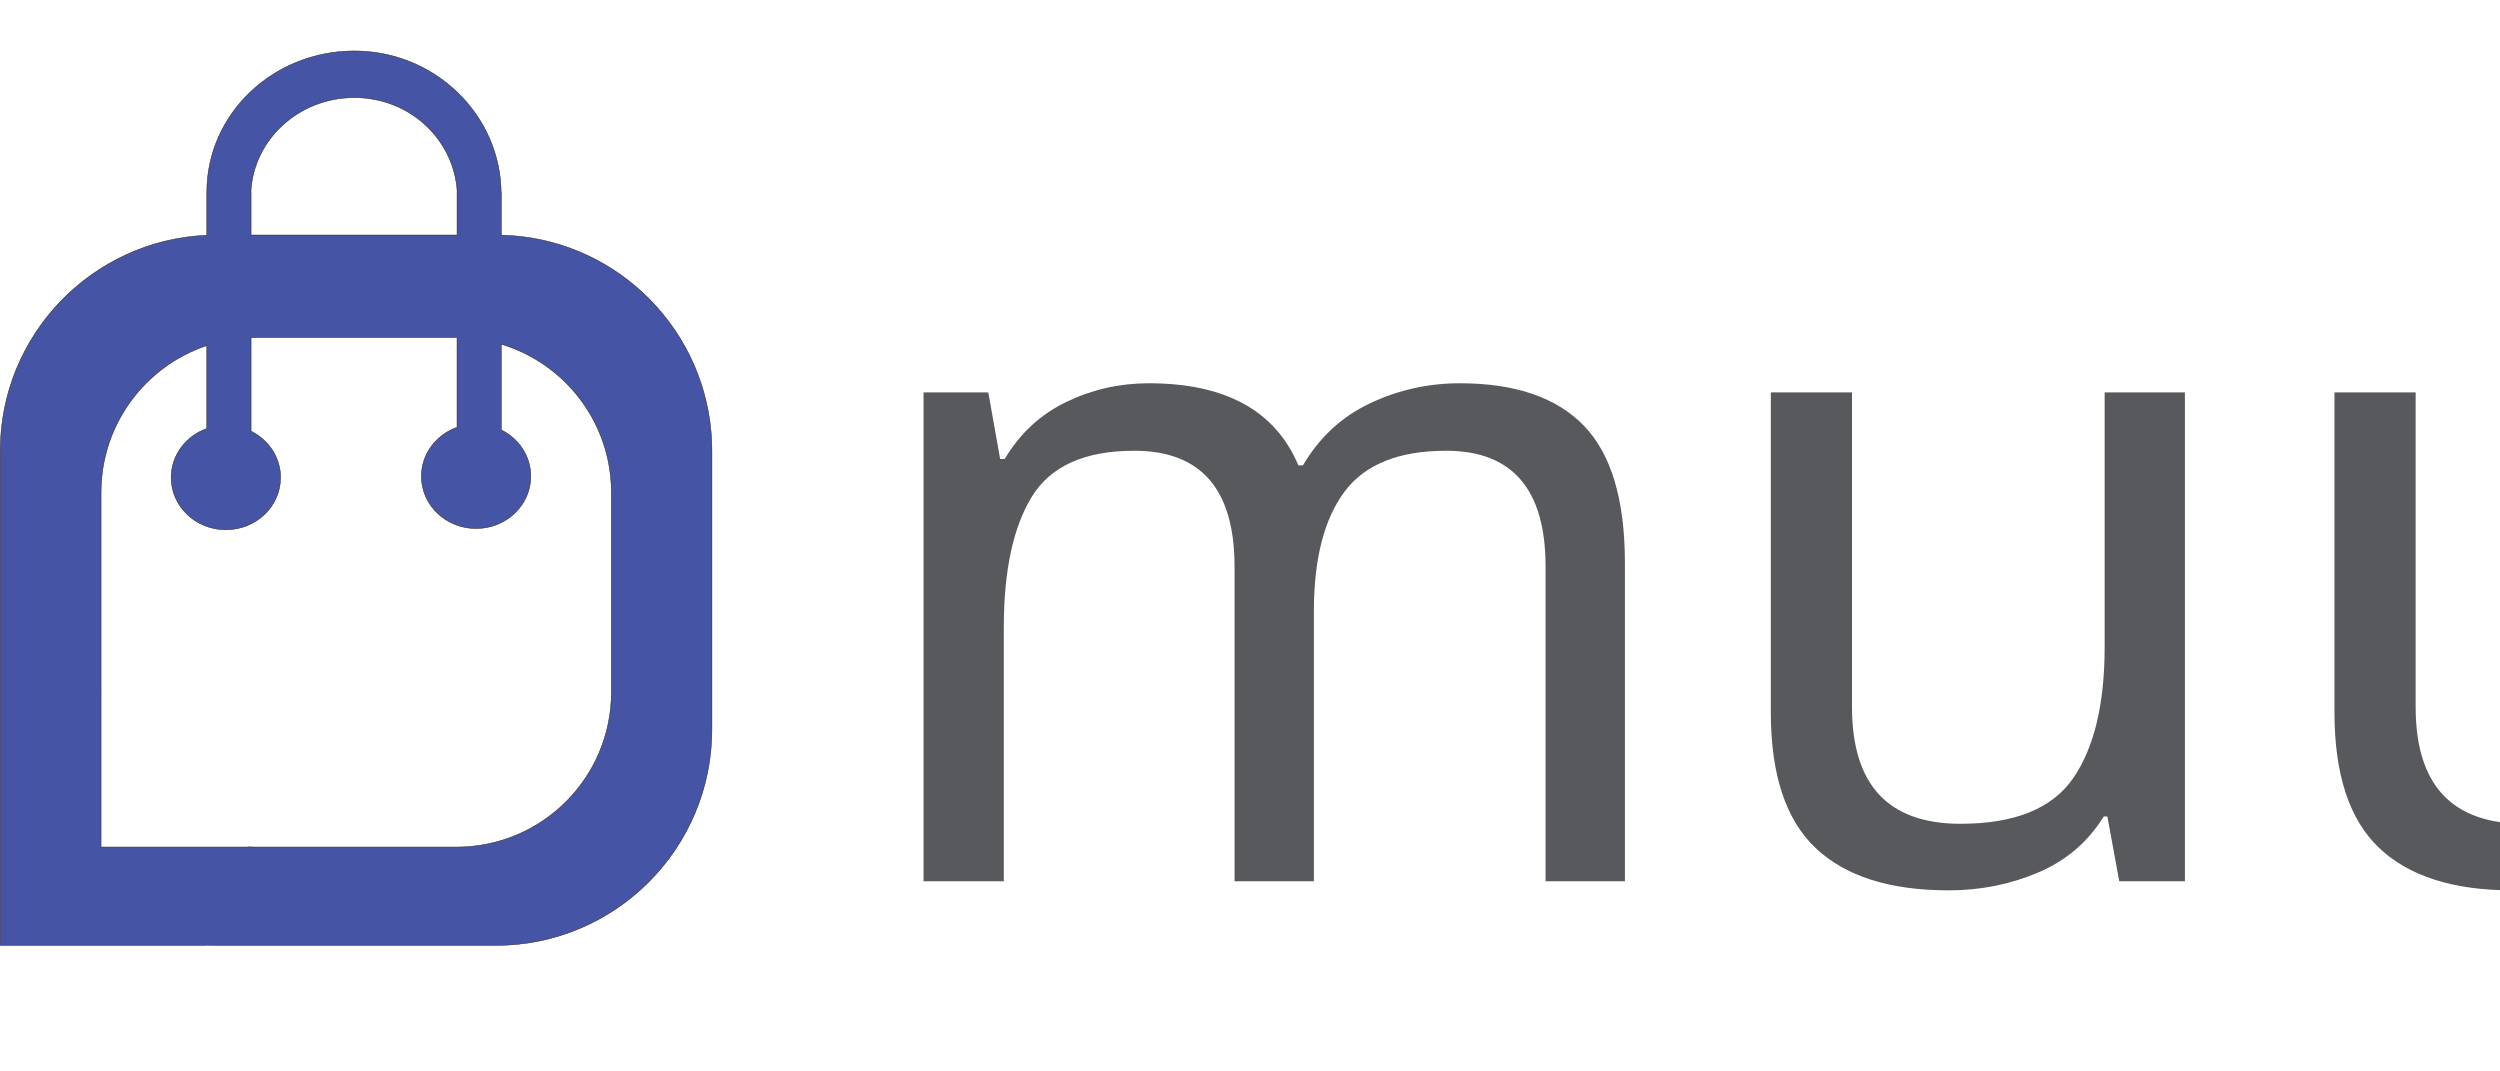
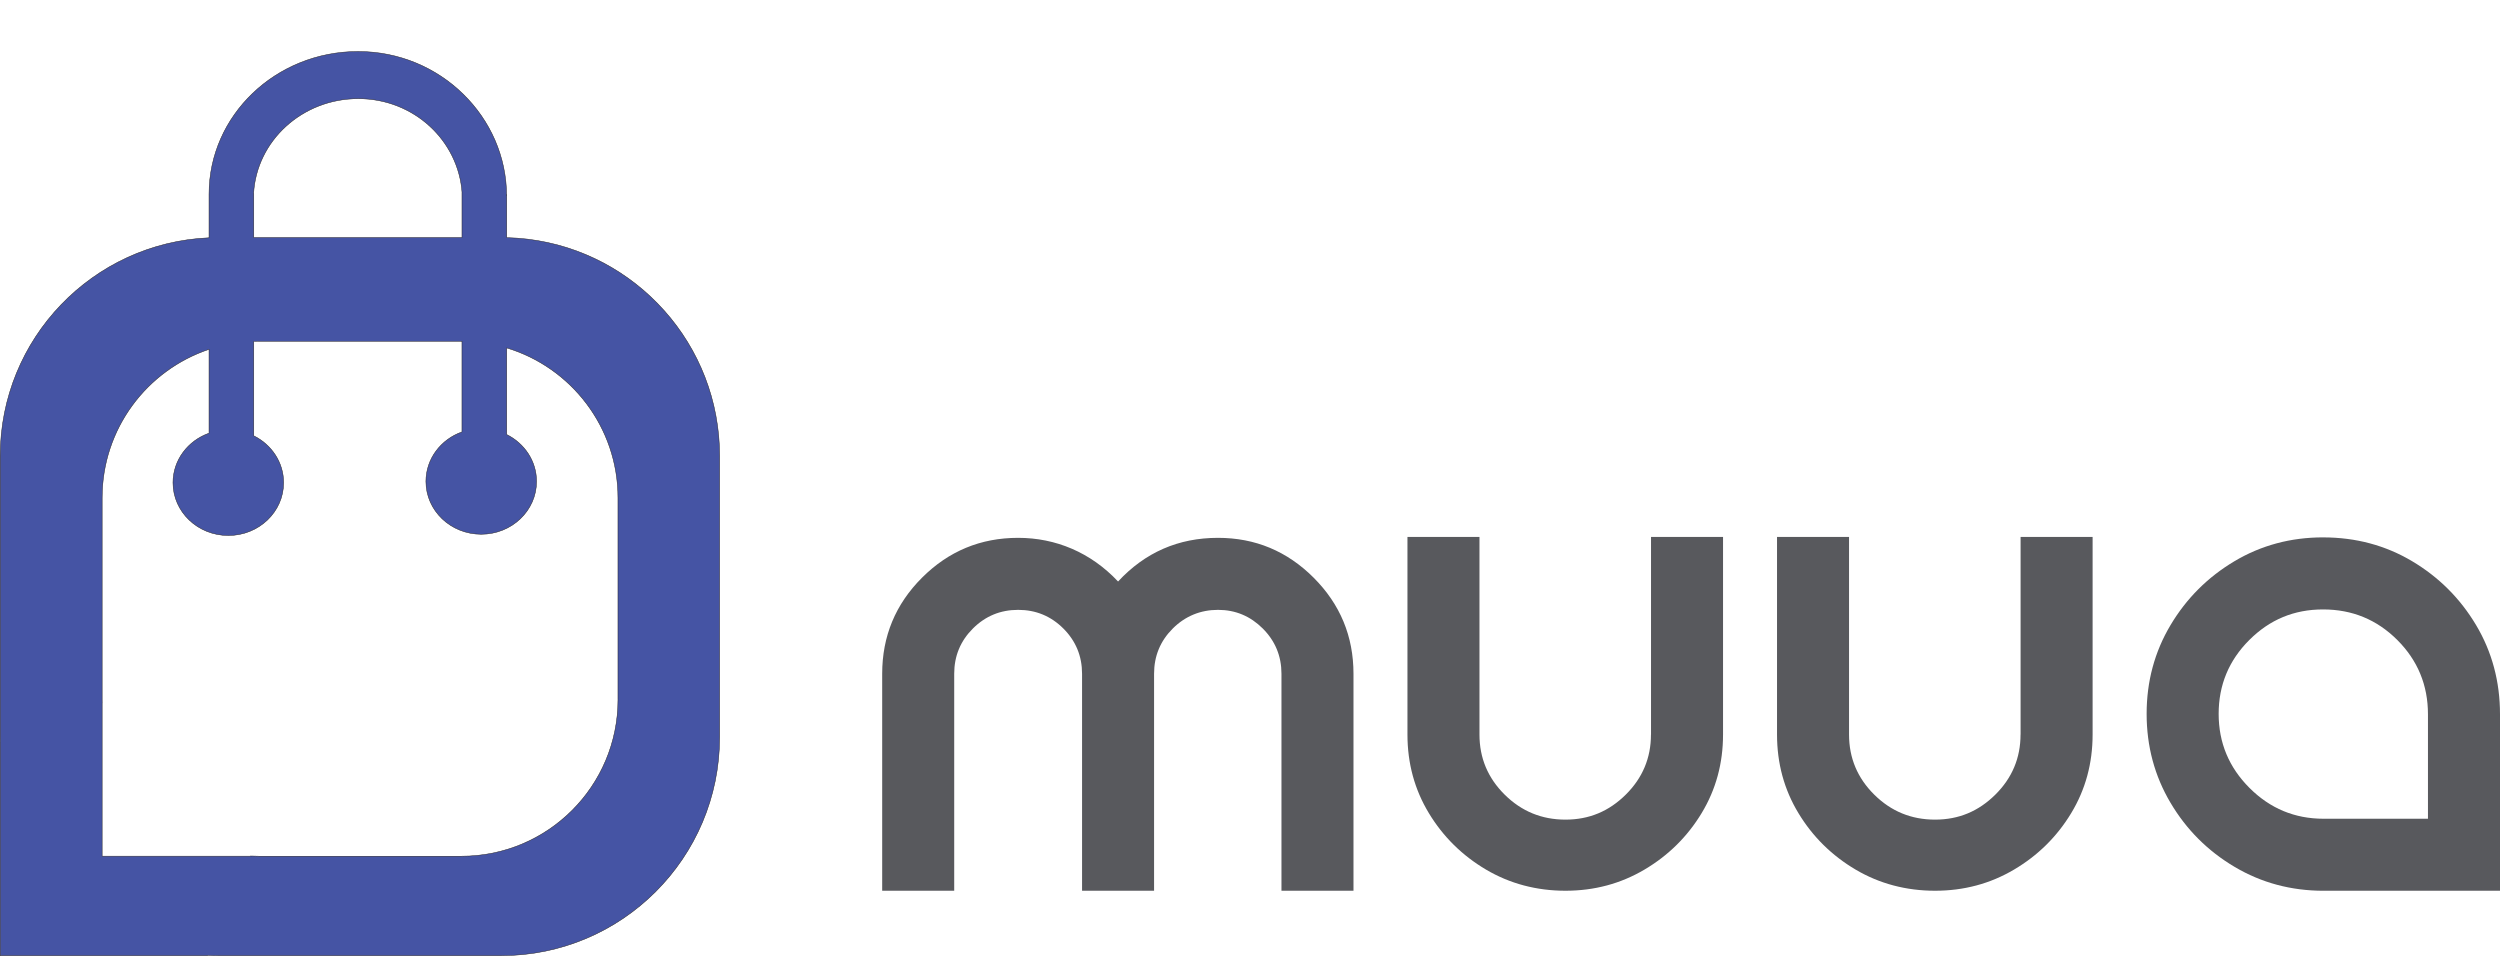
- <svg xmlns="http://www.w3.org/2000/svg" id="Layer_1" viewBox="0 0 1370.54 586.87">
+ <svg xmlns="http://www.w3.org/2000/svg" id="Layer_1" viewBox="0 0 1355.89 518.43">
  <path d="M274.83,128.88v-23.57l-.07,1c0-42.74-35.85-78.39-80.52-78.39S113.37,62.56,113.37,105.31h0v23.65C50.37,131.69,.12,183.62,.12,247.3v152.55c0,.87,.01,1.74,.03,2.61h-.03v115.84H112.37v-.16c2.06,.11,4.13,.16,6.22,.16h153.24c65.42,0,118.46-53.04,118.46-118.46V247.3c0-3.7-.17-7.36-.5-10.98-5.45-59.29-54.59-105.93-114.94-107.44ZM194.31,53.52c30.16,0,54.4,22.74,56.3,51.14l-.05-.26v24.44h-112.92v-23.77h-.1c1.55-28.72,26.37-51.55,56.76-51.55Zm140.86,325.91c0,46.91-38.03,84.94-84.94,84.94h-109.88c-1.5,0-2.98-.04-4.46-.12v.11H55.4v-83.07h.02c-.01-.62-.02-1.25-.02-1.87v-109.39c0-37.49,24.28-69.3,57.97-80.57v45.47c-11.42,4.05-19.55,14.55-19.55,26.86,0,15.82,13.43,28.65,30,28.65s30-12.83,30-28.65c0-11.06-6.57-20.65-16.18-25.43v-51.23c.9-.03,1.8-.05,2.7-.05h109.88c.11,0,.22,0,.33,0v49.17c-11.42,4.05-19.55,14.55-19.55,26.86,0,15.82,13.43,28.65,30,28.65s30-12.83,30-28.65c0-11.06-6.57-20.65-16.18-25.43v-46.98c34.92,10.55,60.34,42.96,60.34,81.32v109.39Z" style="fill:#4554a4; stroke:#231f20; stroke-miterlimit:10; stroke-width:.25px;" />
-   <text transform="translate(463.8 483.11)" style="fill:#58595d; font-family:Maia, Maia; font-size:500px;">
-     <tspan x="0" y="0">muua</tspan>
-   </text>
+   <g>
+     <path d="M660.58,291.7c20.18,0,37.48,7.2,51.88,21.61s21.61,31.78,21.61,52.12v117.68h-39.06v-117.68c0-9.6-3.38-17.78-10.13-24.54-6.76-6.75-14.85-10.13-24.29-10.13s-17.78,3.38-24.54,10.13-10.13,14.93-10.13,24.54v117.68h-39.06v-117.68c0-9.6-3.38-17.78-10.13-24.54-6.76-6.75-14.93-10.13-24.54-10.13s-17.78,3.38-24.54,10.13-10.13,14.93-10.13,24.54v117.68h-39.06v-117.68c0-20.34,7.2-37.72,21.61-52.12s31.78-21.61,52.12-21.61,39.39,7.9,54.2,23.68c14.65-15.79,32.71-23.68,54.2-23.68Z" style="fill:#58595d;" />
+     <path d="M895.44,398.39v-107.18h39.06v107.18c0,15.62-3.87,29.83-11.6,42.6-7.73,12.78-18.07,22.99-31.01,30.64-12.94,7.65-27.22,11.47-42.85,11.47s-30.15-3.82-43.09-11.47c-12.94-7.65-23.28-17.86-31.01-30.64-7.73-12.78-11.6-26.98-11.6-42.6v-107.18h39.06v107.18c0,12.7,4.55,23.56,13.67,32.59,9.11,9.03,20.1,13.55,32.96,13.55s23.6-4.52,32.71-13.55c9.11-9.03,13.67-19.9,13.67-32.59Z" style="fill:#58595d;" />
+     <path d="M1095.88,398.39v-107.18h39.06v107.18c0,15.62-3.87,29.83-11.6,42.6-7.73,12.78-18.07,22.99-31.01,30.64-12.94,7.65-27.22,11.47-42.85,11.47s-30.15-3.82-43.09-11.47c-12.94-7.65-23.28-17.86-31.01-30.64-7.73-12.78-11.6-26.98-11.6-42.6v-107.18h39.06v107.18c0,12.7,4.55,23.56,13.67,32.59,9.11,9.03,20.1,13.55,32.96,13.55s23.6-4.52,32.71-13.55c9.11-9.03,13.67-19.9,13.67-32.59Z" style="fill:#58595d;" />
+     <path d="M1259.94,291.46c17.74,0,33.85,4.31,48.34,12.94,14.48,8.63,26.04,20.18,34.67,34.67,8.62,14.49,12.94,30.6,12.94,48.34v95.7h-95.7c-17.58,0-33.65-4.31-48.22-12.94-14.57-8.62-26.17-20.22-34.79-34.79-8.63-14.56-12.94-30.64-12.94-48.22s4.31-33.61,12.94-48.1c8.62-14.48,20.18-26.04,34.67-34.67,14.48-8.62,30.52-12.94,48.1-12.94Zm56.88,152.59v-56.64c0-15.79-5.54-29.21-16.6-40.28-11.07-11.07-24.5-16.6-40.28-16.6s-28.97,5.54-40.04,16.6-16.6,24.41-16.6,40.04,5.57,29.01,16.72,40.16c11.15,11.15,24.54,16.72,40.16,16.72h56.64Z" style="fill:#58595d;" />
+   </g>
</svg>
